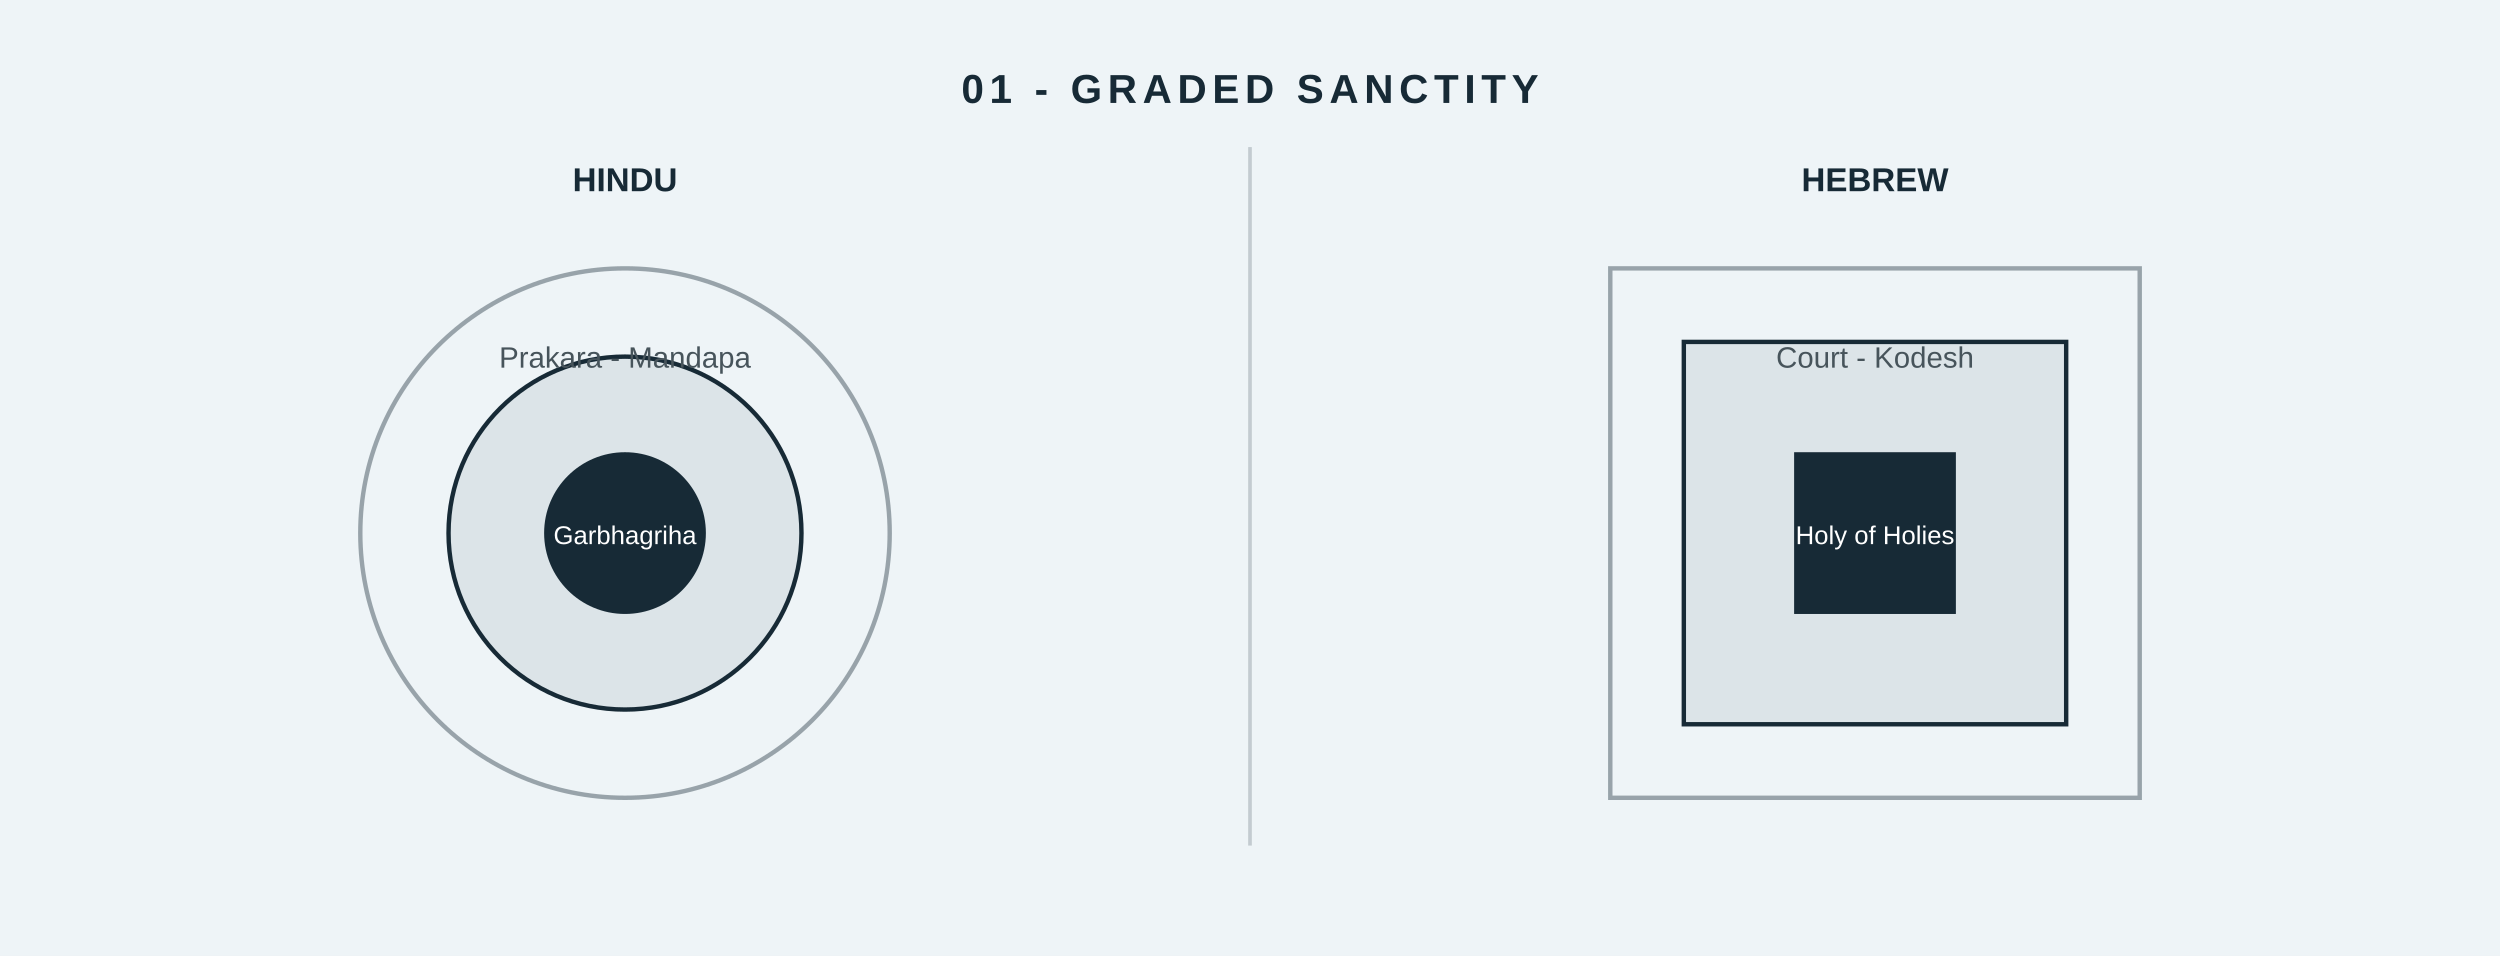
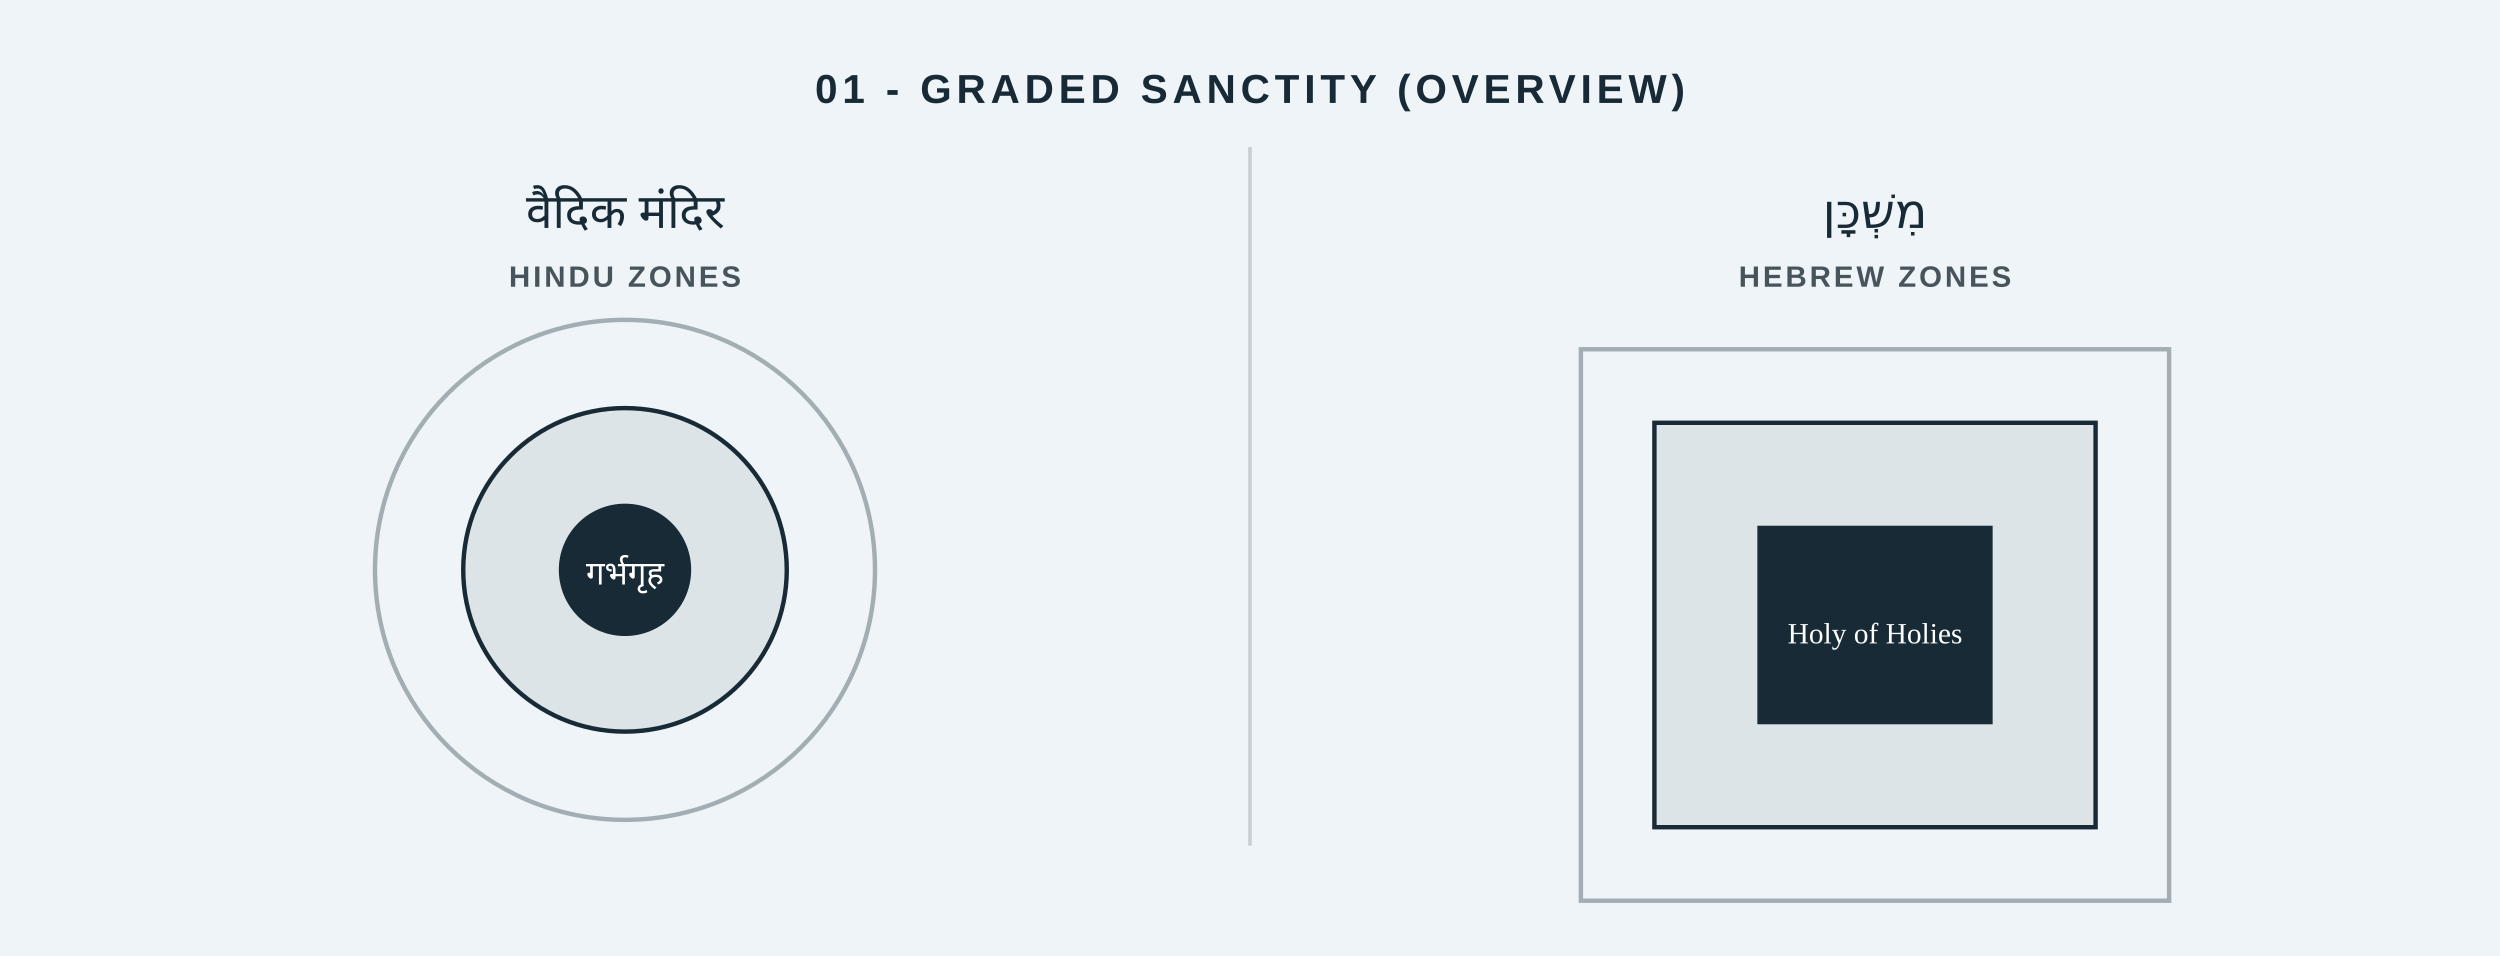
- <svg xmlns="http://www.w3.org/2000/svg" width="680" height="260" viewBox="0 0 680 260" role="img" aria-label="Graded sanctity zones Hindu and Hebrew">
+ <svg xmlns="http://www.w3.org/2000/svg" width="680" height="260" viewBox="0 0 680 260" role="img">
  <rect width="680" height="260" fill="#EEF4F7" />
-   <text x="340" y="28" text-anchor="middle" font-family="Arial,Helvetica,sans-serif" font-size="11" font-weight="700" letter-spacing="0.14em" fill="#172A36">01 - GRADED SANCTITY</text>
-   <line x1="340" y1="40" x2="340" y2="230" stroke="#172A36" stroke-width="1" opacity="0.2" />
-   <text x="170" y="52" text-anchor="middle" font-family="Arial,Helvetica,sans-serif" font-size="9" font-weight="700" fill="#172A36">HINDU</text>
-   <text x="510" y="52" text-anchor="middle" font-family="Arial,Helvetica,sans-serif" font-size="9" font-weight="700" fill="#172A36">HEBREW</text>
-   <circle cx="170" cy="145" r="72" fill="none" stroke="#172A36" stroke-width="1.2" opacity="0.4" />
-   <circle cx="170" cy="145" r="48" fill="rgba(23,42,54,0.08)" stroke="#172A36" stroke-width="1.2" />
-   <circle cx="170" cy="145" r="22" fill="#172A36" />
-   <text x="170" y="100" text-anchor="middle" font-family="Arial,Helvetica,sans-serif" font-size="8" fill="#47545B">Prakara - Mandapa</text>
-   <text x="170" y="148" text-anchor="middle" font-family="Arial,Helvetica,sans-serif" font-size="7" fill="#FFFFFF">Garbhagriha</text>
-   <rect x="438" y="73" width="144" height="144" fill="none" stroke="#172A36" stroke-width="1.2" opacity="0.4" />
-   <rect x="458" y="93" width="104" height="104" fill="rgba(23,42,54,0.08)" stroke="#172A36" stroke-width="1.2" />
-   <rect x="488" y="123" width="44" height="44" fill="#172A36" />
-   <text x="510" y="100" text-anchor="middle" font-family="Arial,Helvetica,sans-serif" font-size="8" fill="#47545B">Court - Kodesh</text>
-   <text x="510" y="148" text-anchor="middle" font-family="Arial,Helvetica,sans-serif" font-size="7" fill="#FFFFFF">Holy of Holies</text>
+   <text x="340" y="28" text-anchor="middle" font-family="Arial,Helvetica,sans-serif" font-size="11" font-weight="700" letter-spacing="0.12em" fill="#172A36">01 - GRADED SANCTITY (OVERVIEW)</text>
+   <line x1="340" y1="40" x2="340" y2="230" stroke="#172A36" stroke-width="1" opacity="0.18" />
+   <text x="170" y="62" text-anchor="middle" font-family="'Noto Sans Devanagari', 'Arial Unicode MS', sans-serif" font-size="13" fill="#172A36">वैदिक मंदिर</text>
+   <text x="510" y="62" text-anchor="middle" font-family="'Noto Sans Devanagari', 'Arial Unicode MS', sans-serif" font-size="13" fill="#172A36">מִשְׁכָּן</text>
+   <text x="170" y="78" text-anchor="middle" font-family="Arial,Helvetica,sans-serif" font-size="8" font-weight="700" letter-spacing="0.1em" fill="#47545B">HINDU ZONES</text>
+   <text x="510" y="78" text-anchor="middle" font-family="Arial,Helvetica,sans-serif" font-size="8" font-weight="700" letter-spacing="0.1em" fill="#47545B">HEBREW ZONES</text>
+   <circle cx="170" cy="155" r="68" fill="none" stroke="#172A36" stroke-width="1.2" opacity="0.35" />
+   <circle cx="170" cy="155" r="44" fill="rgba(23,42,54,0.08)" stroke="#172A36" stroke-width="1.2" />
+   <circle cx="170" cy="155" r="18" fill="#172A36" />
+   <text x="170" y="159" text-anchor="middle" font-family="'Noto Sans Devanagari', 'Arial Unicode MS', sans-serif" font-size="9" fill="#FFF">गर्भगृह</text>
+   <rect x="430" y="95" width="160" height="150" fill="none" stroke="#172A36" stroke-width="1.2" opacity="0.35" />
+   <rect x="450" y="115" width="120" height="110" fill="rgba(23,42,54,0.08)" stroke="#172A36" stroke-width="1.2" />
+   <rect x="478" y="143" width="64" height="54" fill="#172A36" />
+   <text x="510" y="175" text-anchor="middle" font-size="8" fill="#FFF">Holy of Holies</text>
</svg>
